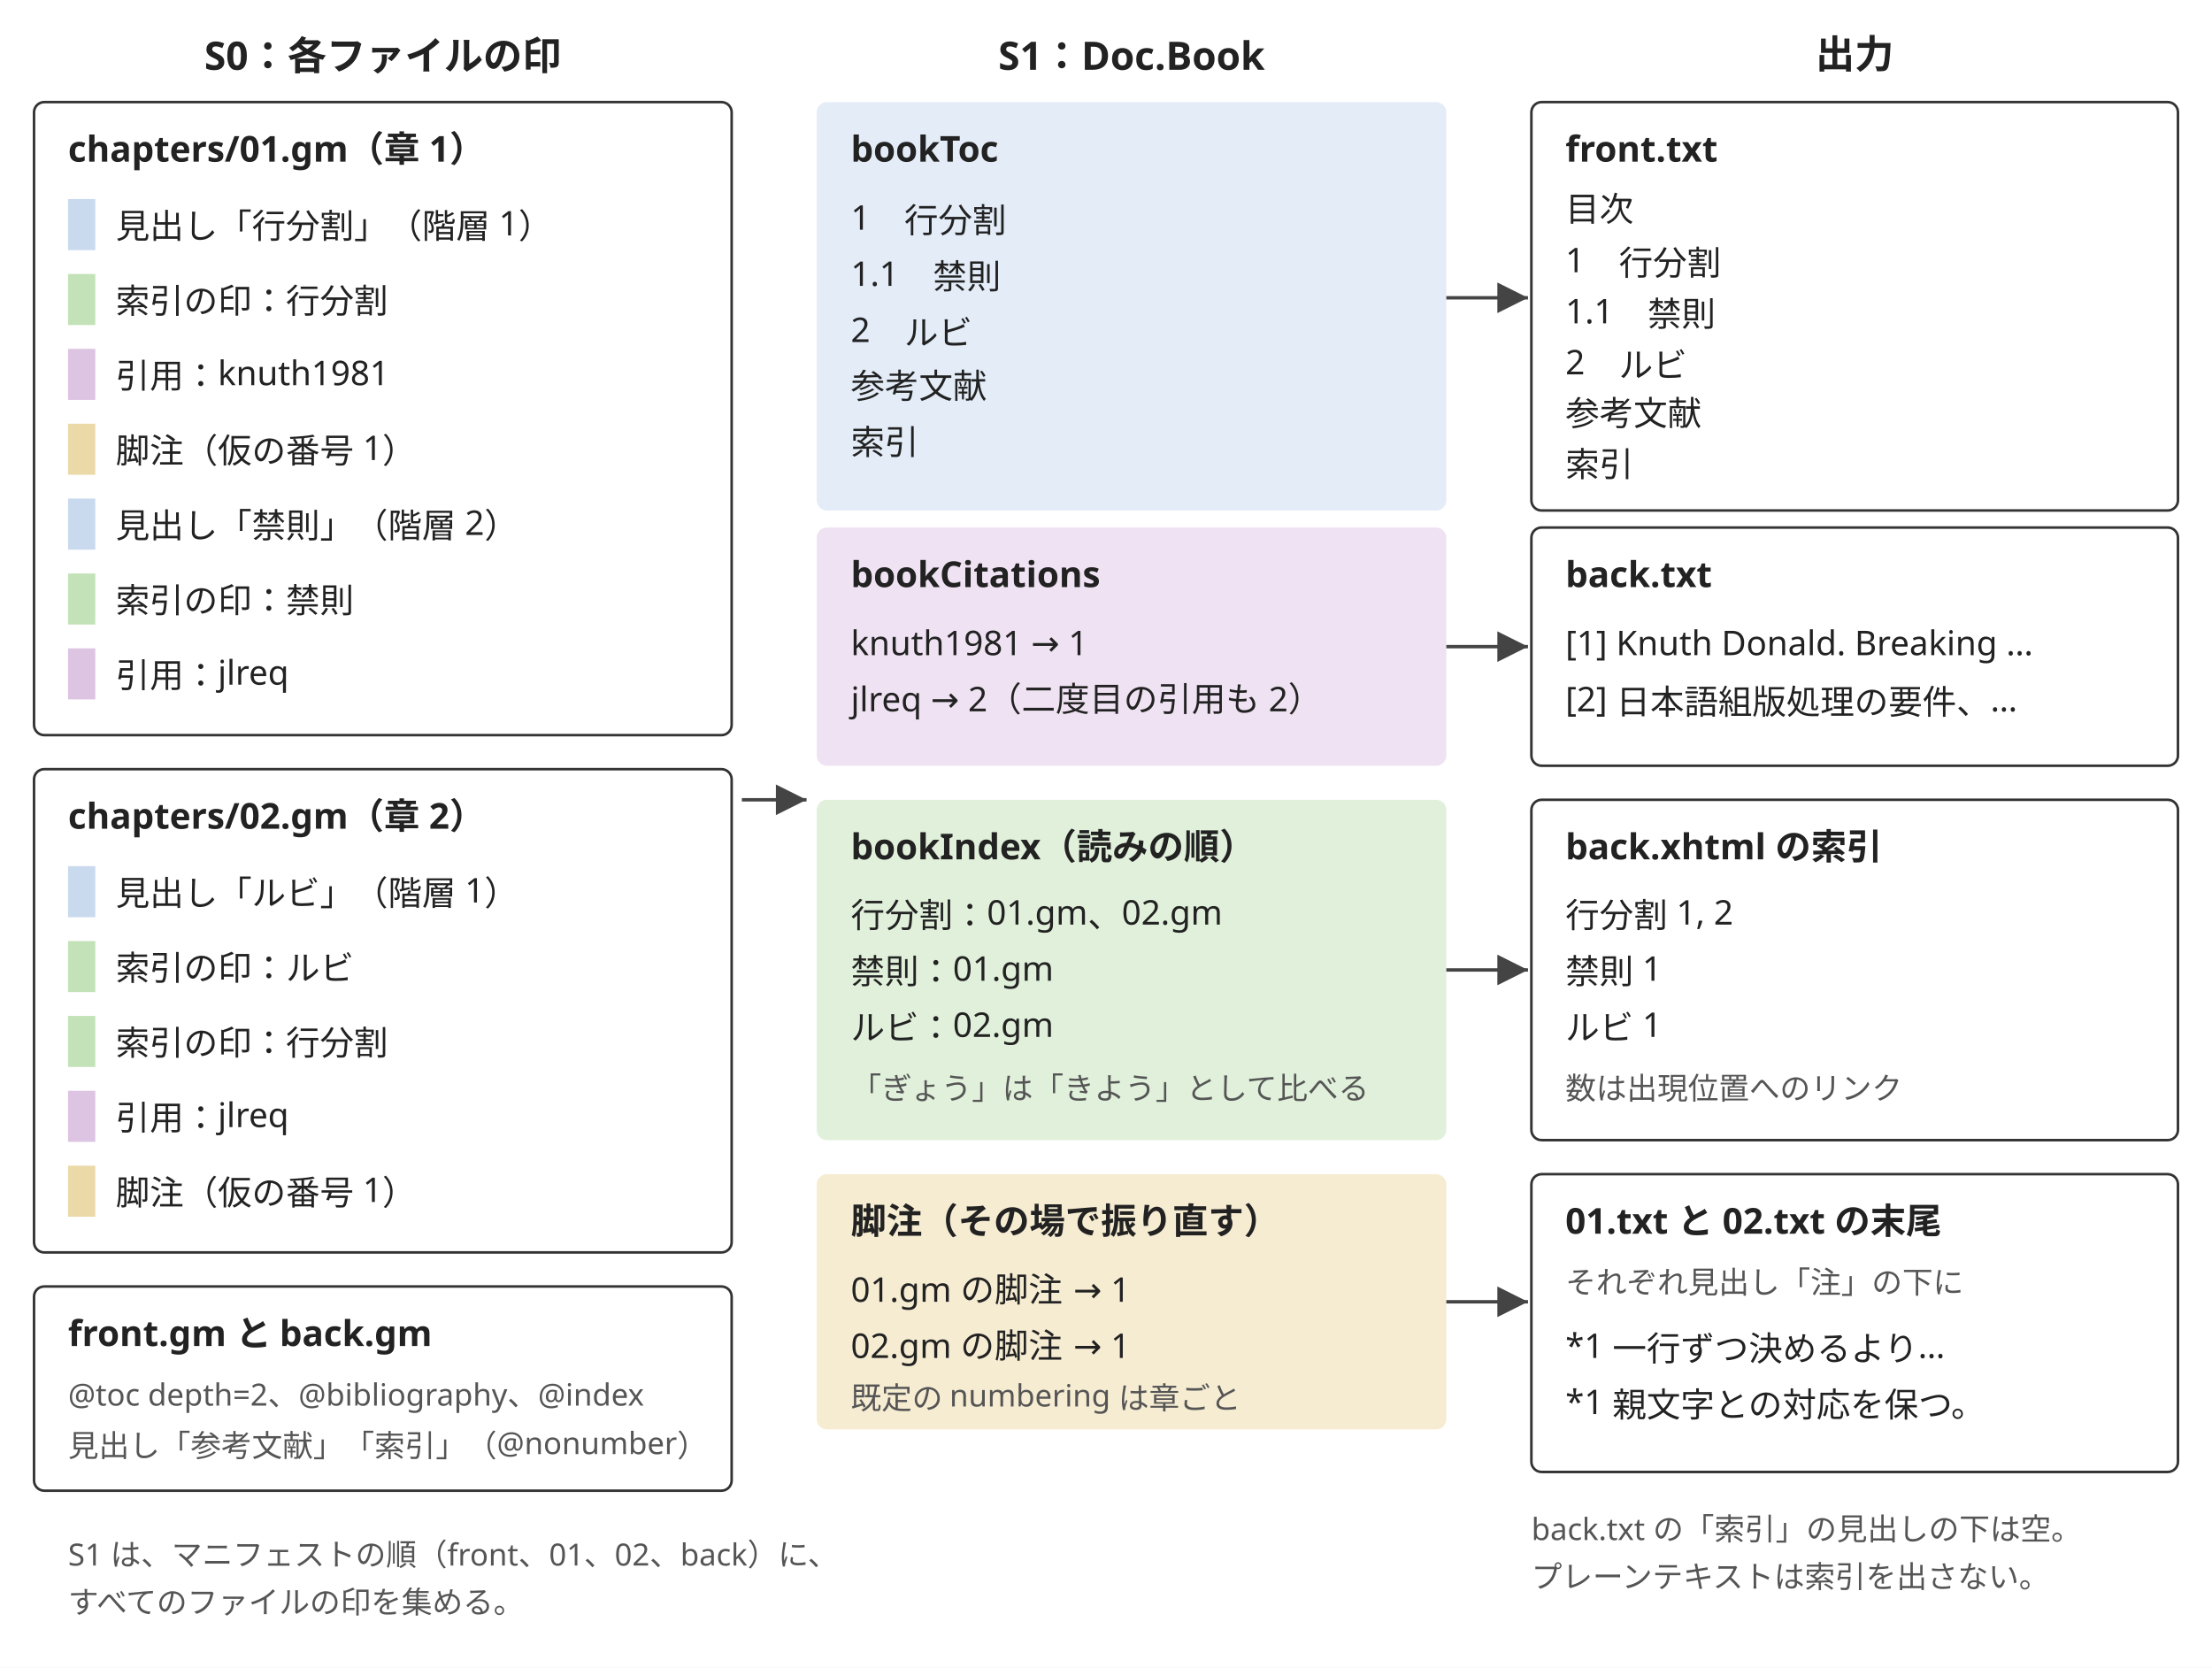
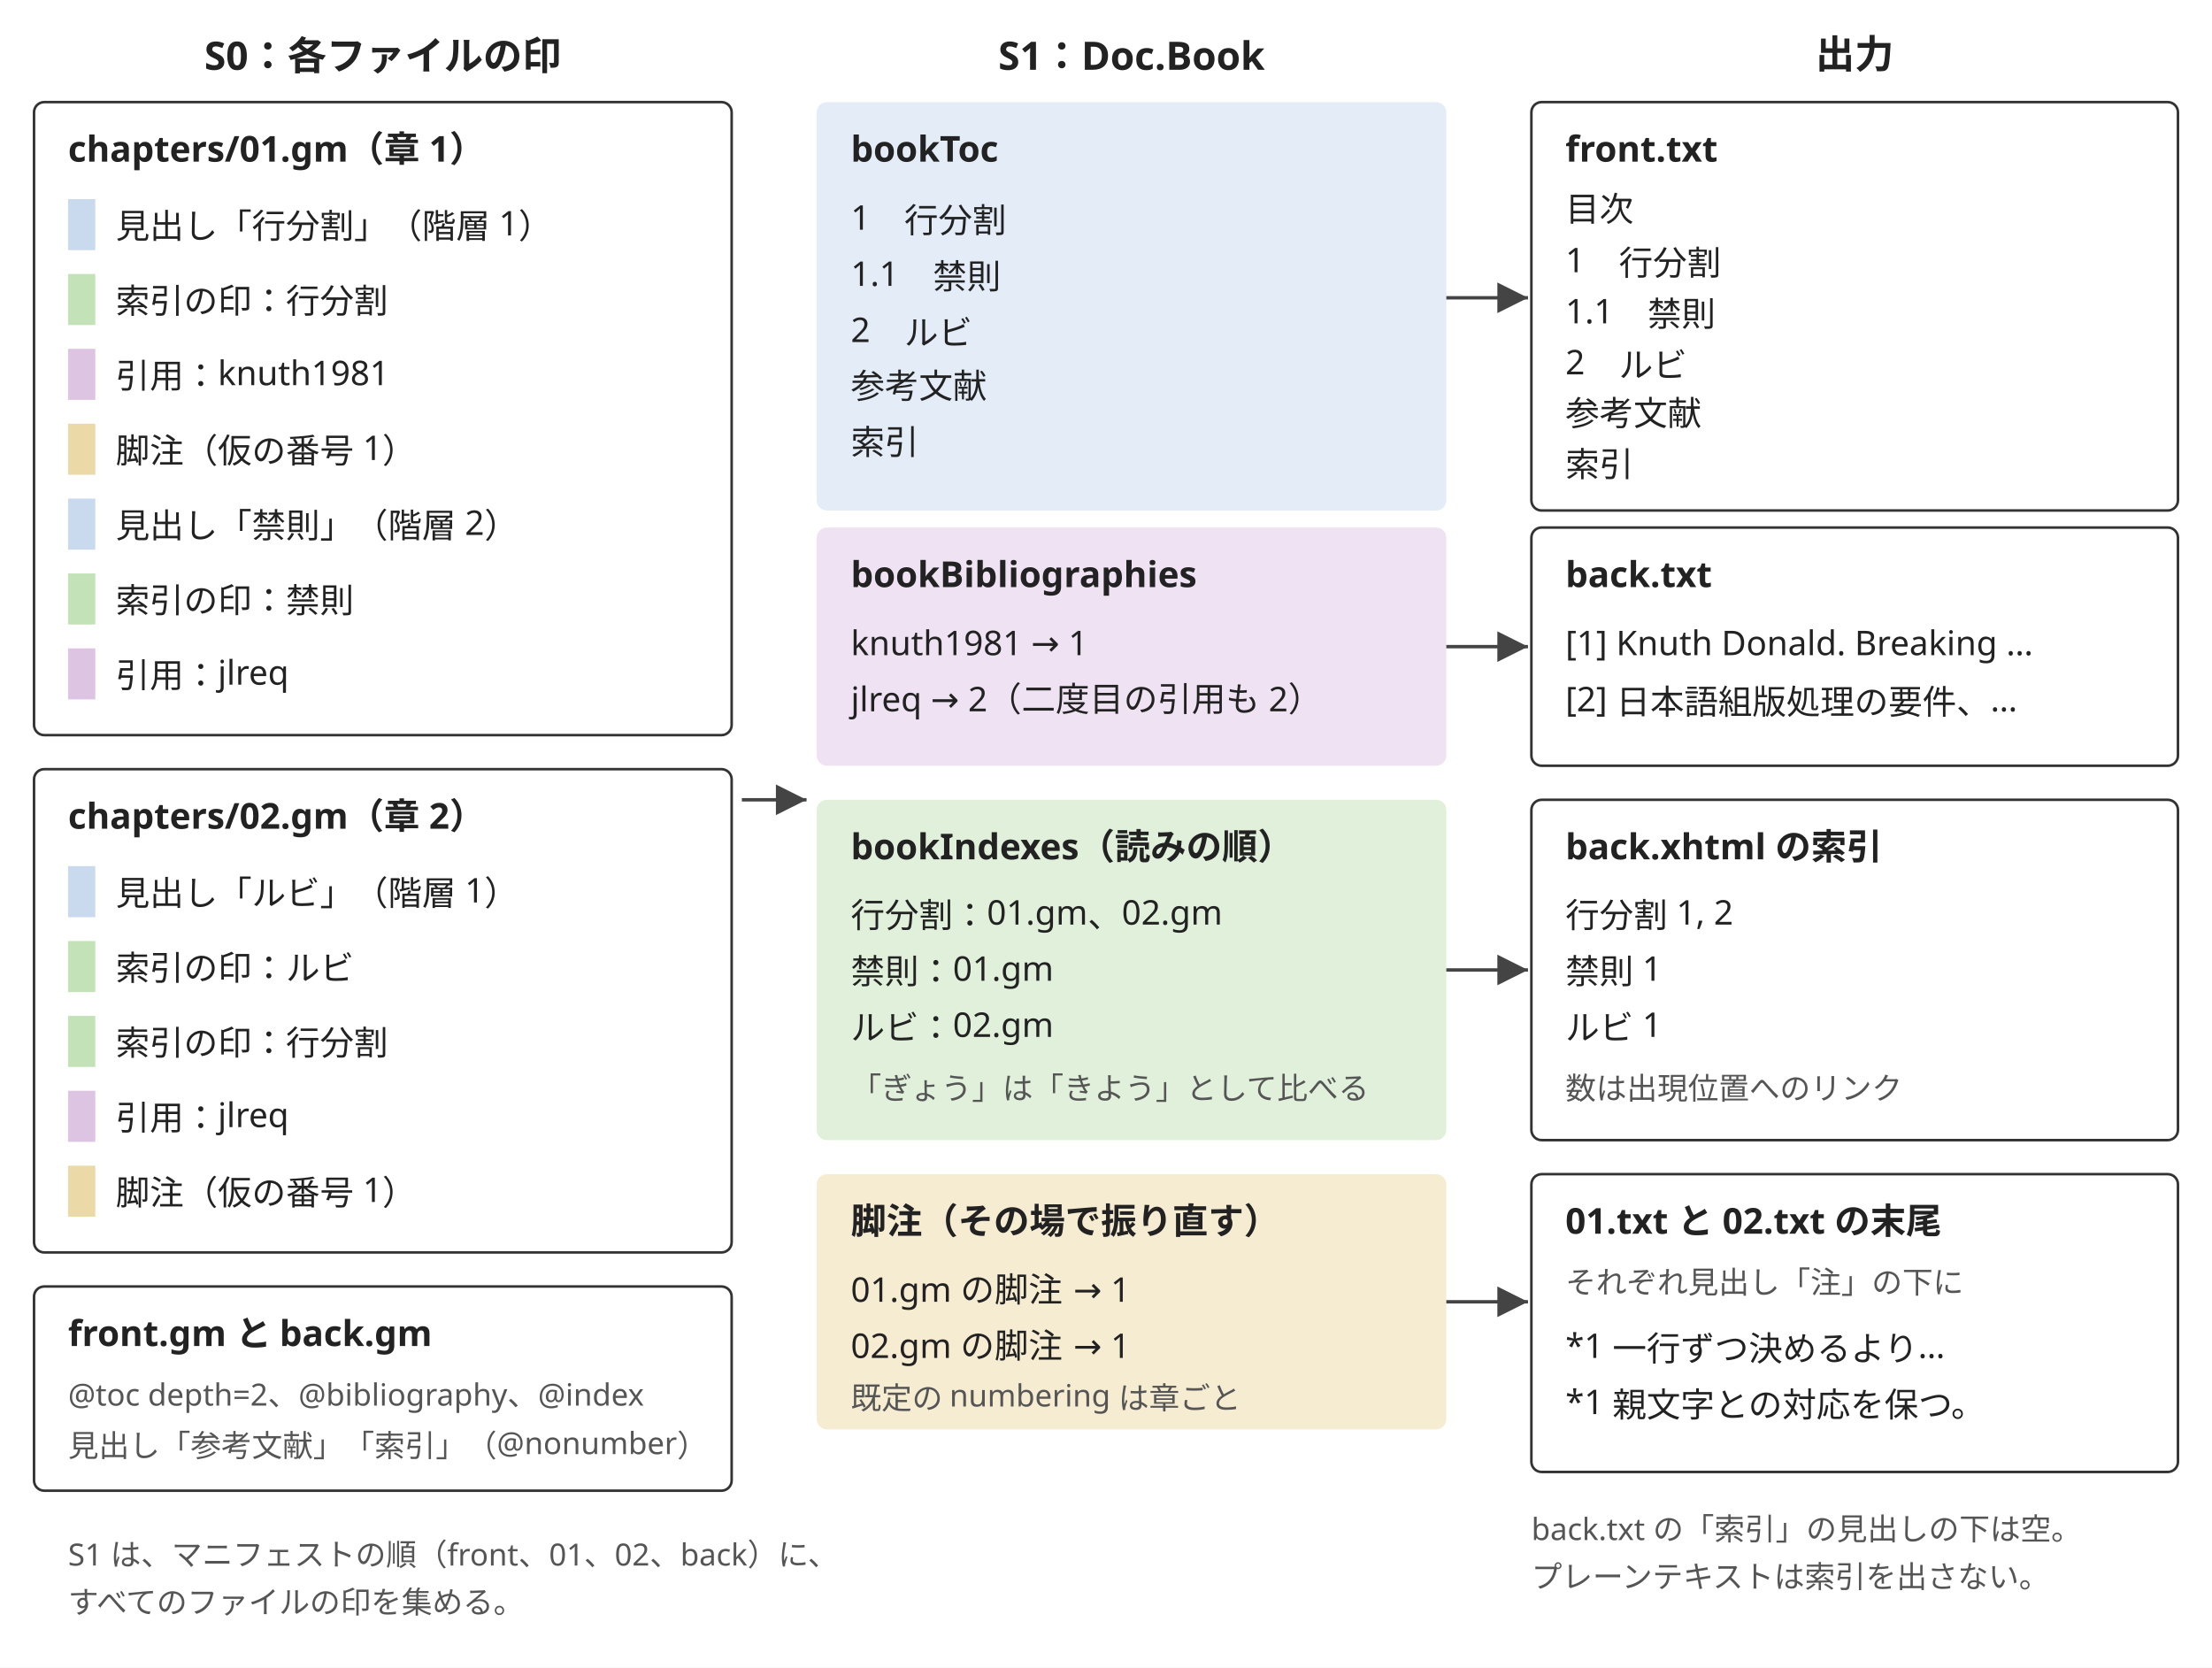
<svg xmlns="http://www.w3.org/2000/svg" width="1300" height="980" viewBox="0 0 1300 980">
  <style>
    @font-face { font-family: "Fig Sans"; src: url("../../fonts/NotoSansJP-Regular.otf"); }
    @font-face { font-family: "Fig Sans"; font-weight: bold; src: url("../../fonts/NotoSansJP-Bold.otf"); }
    text { font-family: "Fig Sans", sans-serif; font-size: 20px; fill: #222; }
    .c { text-anchor: middle; dominant-baseline: central; }
    .head { font-size: 23px; font-weight: bold; }
    .sub { font-size: 18px; fill: #555; }
    .file { font-size: 21px; font-weight: bold; }
    rect.box { fill: #fff; stroke: #333; stroke-width: 1.5; rx: 6; }
    rect.chip { stroke: none; }
    .toc { fill: #c9d9ee; }
    .note { fill: #ecd9a8; }
    .idx { fill: #c3e2b8; }
    .bib { fill: #dcc4e2; }
    .ltoc { fill: #e3ecf7; }
    .lnote { fill: #f6ecd2; }
    .lidx { fill: #e0f0da; }
    .lbib { fill: #efe2f2; }
    line, path.edge { stroke: #444; stroke-width: 2; fill: none; marker-end: url(#arrow); }
  </style>
  <defs>
    <marker id="arrow" viewBox="0 0 10 10" refX="10" refY="5" markerWidth="9" markerHeight="9" orient="auto-start-reverse">
      <path d="M0,0 L10,5 L0,10 z" fill="#444" />
    </marker>
  </defs>
  <rect width="1300" height="980" fill="#fff" />
  <text class="c head" x="225" y="30">S0：各ファイルの印</text>
  <text class="c head" x="665" y="30">S1：Doc.Book</text>
  <text class="c head" x="1090" y="30">出力</text>
  <rect class="box" x="20" y="60" width="410" height="372" />
  <text class="file" x="40" y="95">chapters/01.gm（章 1）</text>
  <rect class="chip toc" x="40" y="117" width="16" height="30" />
  <text x="68" y="140">見出し「行分割」（階層 1）</text>
  <rect class="chip idx" x="40" y="161" width="16" height="30" />
  <text x="68" y="184">索引の印：行分割</text>
  <rect class="chip bib" x="40" y="205" width="16" height="30" />
  <text x="68" y="228">引用：knuth1981</text>
  <rect class="chip note" x="40" y="249" width="16" height="30" />
  <text x="68" y="272">脚注（仮の番号 1）</text>
  <rect class="chip toc" x="40" y="293" width="16" height="30" />
  <text x="68" y="316">見出し「禁則」（階層 2）</text>
  <rect class="chip idx" x="40" y="337" width="16" height="30" />
  <text x="68" y="360">索引の印：禁則</text>
  <rect class="chip bib" x="40" y="381" width="16" height="30" />
  <text x="68" y="404">引用：jlreq</text>
  <rect class="box" x="20" y="452" width="410" height="284" />
  <text class="file" x="40" y="487">chapters/02.gm（章 2）</text>
  <rect class="chip toc" x="40" y="509" width="16" height="30" />
  <text x="68" y="532">見出し「ルビ」（階層 1）</text>
  <rect class="chip idx" x="40" y="553" width="16" height="30" />
  <text x="68" y="576">索引の印：ルビ</text>
  <rect class="chip idx" x="40" y="597" width="16" height="30" />
  <text x="68" y="620">索引の印：行分割</text>
  <rect class="chip bib" x="40" y="641" width="16" height="30" />
  <text x="68" y="664">引用：jlreq</text>
  <rect class="chip note" x="40" y="685" width="16" height="30" />
  <text x="68" y="708">脚注（仮の番号 1）</text>
  <rect class="box" x="20" y="756" width="410" height="120" />
  <text class="file" x="40" y="791">front.gm と back.gm</text>
  <text class="sub" x="40" y="826">@toc depth=2、@bibliography、@index</text>
  <text class="sub" x="40" y="856">見出し「参考文献」「索引」（@nonumber）</text>
  <line x1="436" y1="470" x2="474" y2="470" />
  <text class="sub" x="40" y="920">S1 は、マニフェストの順（front、01、02、back）に、</text>
  <text class="sub" x="40" y="948">すべてのファイルの印を集める。</text>
  <rect class="ltoc" x="480" y="60" width="370" height="240" rx="6" />
  <text class="file" x="500" y="95">bookToc</text>
  <text x="500" y="135">1　行分割</text>
  <text x="500" y="168">1.1　禁則</text>
  <text x="500" y="201">2　ルビ</text>
  <text x="500" y="234">参考文献</text>
  <text x="500" y="267">索引</text>
  <rect class="lbib" x="480" y="310" width="370" height="140" rx="6" />
-   <text class="file" x="500" y="345">bookCitations</text>
+   <text class="file" x="500" y="345">bookBibliographies</text>
  <text x="500" y="385">knuth1981 → 1</text>
  <text x="500" y="418">jlreq → 2（二度目の引用も 2）</text>
  <rect class="lidx" x="480" y="470" width="370" height="200" rx="6" />
-   <text class="file" x="500" y="505">bookIndex（読みの順）</text>
+   <text class="file" x="500" y="505">bookIndexes（読みの順）</text>
  <text x="500" y="545">行分割：01.gm、02.gm</text>
  <text x="500" y="578">禁則：01.gm</text>
  <text x="500" y="611">ルビ：02.gm</text>
  <text class="sub" x="500" y="646">「ぎょう」は「きよう」として比べる</text>
  <rect class="lnote" x="480" y="690" width="370" height="150" rx="6" />
  <text class="file" x="500" y="725">脚注（その場で振り直す）</text>
  <text x="500" y="765">01.gm の脚注 → 1</text>
  <text x="500" y="798">02.gm の脚注 → 1</text>
  <text class="sub" x="500" y="828">既定の numbering は章ごと</text>
  <rect class="box" x="900" y="60" width="380" height="240" />
  <text class="file" x="920" y="95">front.txt</text>
  <text x="920" y="130">目次</text>
  <text x="920" y="160">1　行分割</text>
  <text x="920" y="190">1.1　禁則</text>
  <text x="920" y="220">2　ルビ</text>
  <text x="920" y="250">参考文献</text>
  <text x="920" y="280">索引</text>
  <line x1="850" y1="175" x2="898" y2="175" />
  <rect class="box" x="900" y="310" width="380" height="140" />
  <text class="file" x="920" y="345">back.txt</text>
  <text x="920" y="385">[1] Knuth Donald. Breaking …</text>
  <text x="920" y="418">[2] 日本語組版処理の要件、…</text>
  <line x1="850" y1="380" x2="898" y2="380" />
  <rect class="box" x="900" y="470" width="380" height="200" />
  <text class="file" x="920" y="505">back.xhtml の索引</text>
  <text x="920" y="545">行分割 1, 2</text>
  <text x="920" y="578">禁則 1</text>
  <text x="920" y="611">ルビ 1</text>
  <text class="sub" x="920" y="646">数は出現位置へのリンク</text>
  <line x1="850" y1="570" x2="898" y2="570" />
  <rect class="box" x="900" y="690" width="380" height="175" />
  <text class="file" x="920" y="725">01.txt と 02.txt の末尾</text>
  <text class="sub" x="920" y="760">それぞれ見出し「注」の下に</text>
  <text x="920" y="798">*1 一行ずつ決めるより…</text>
  <text x="920" y="831">*1 親文字との対応を保つ。</text>
  <line x1="850" y1="765" x2="898" y2="765" />
  <text class="sub" x="900" y="905">back.txt の「索引」の見出しの下は空。</text>
  <text class="sub" x="900" y="933">プレーンテキストは索引を出さない。</text>
</svg>
